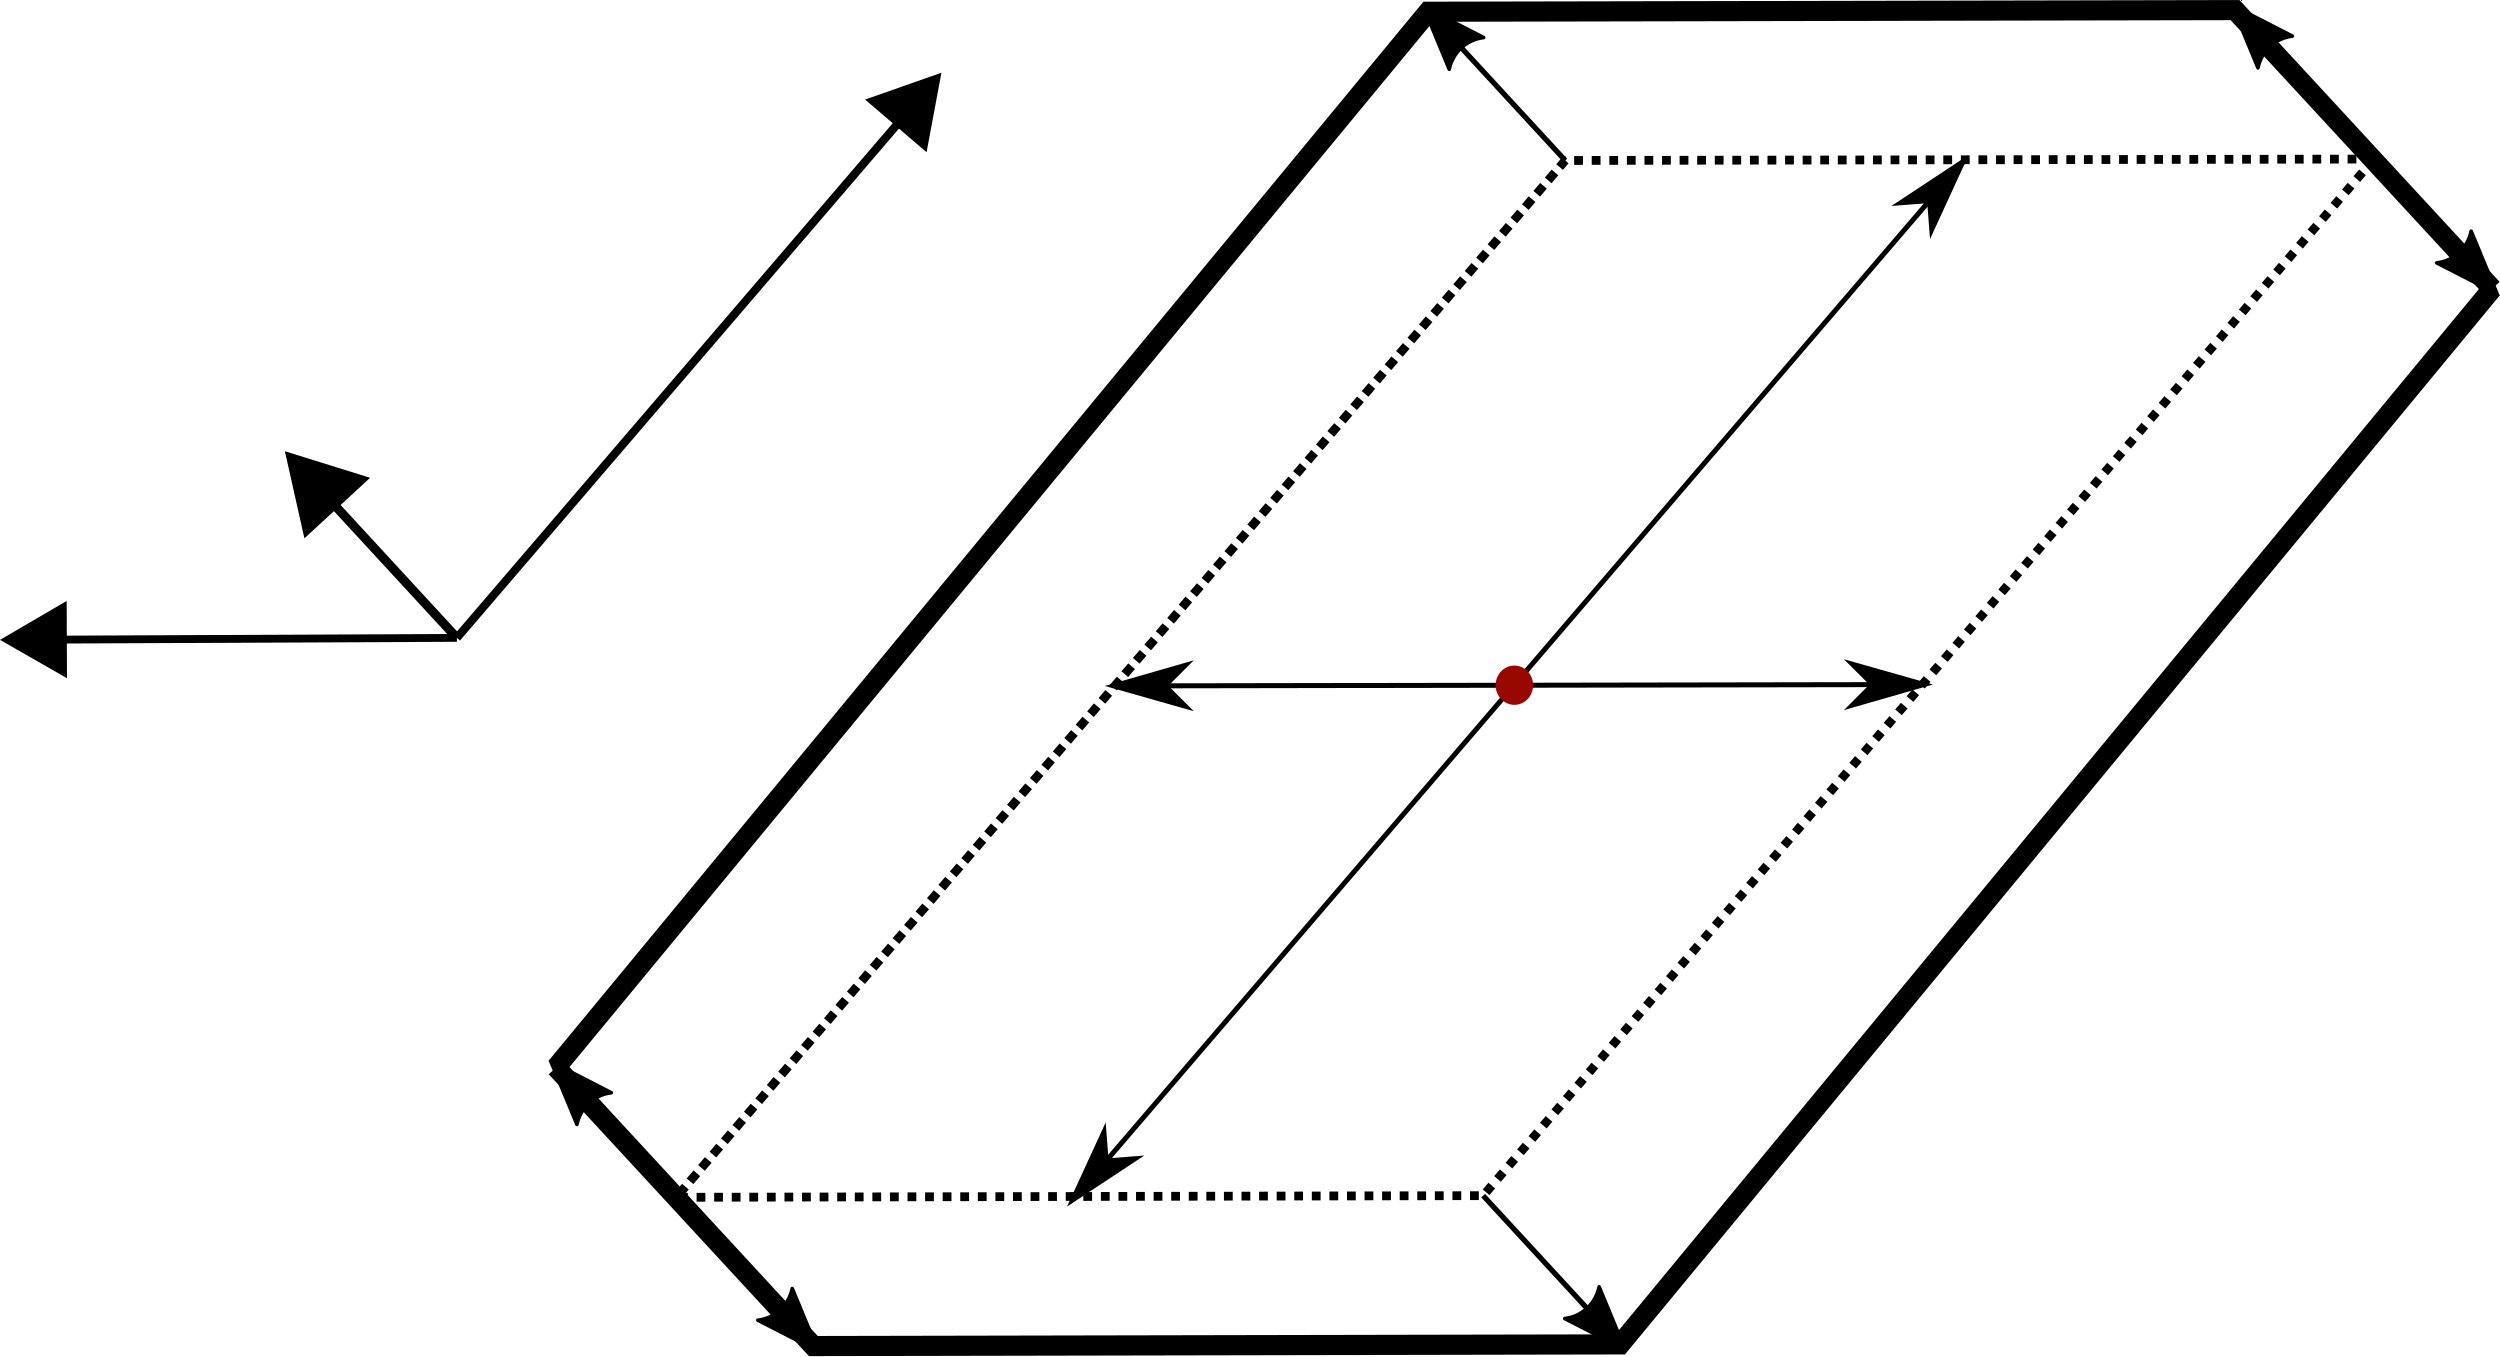
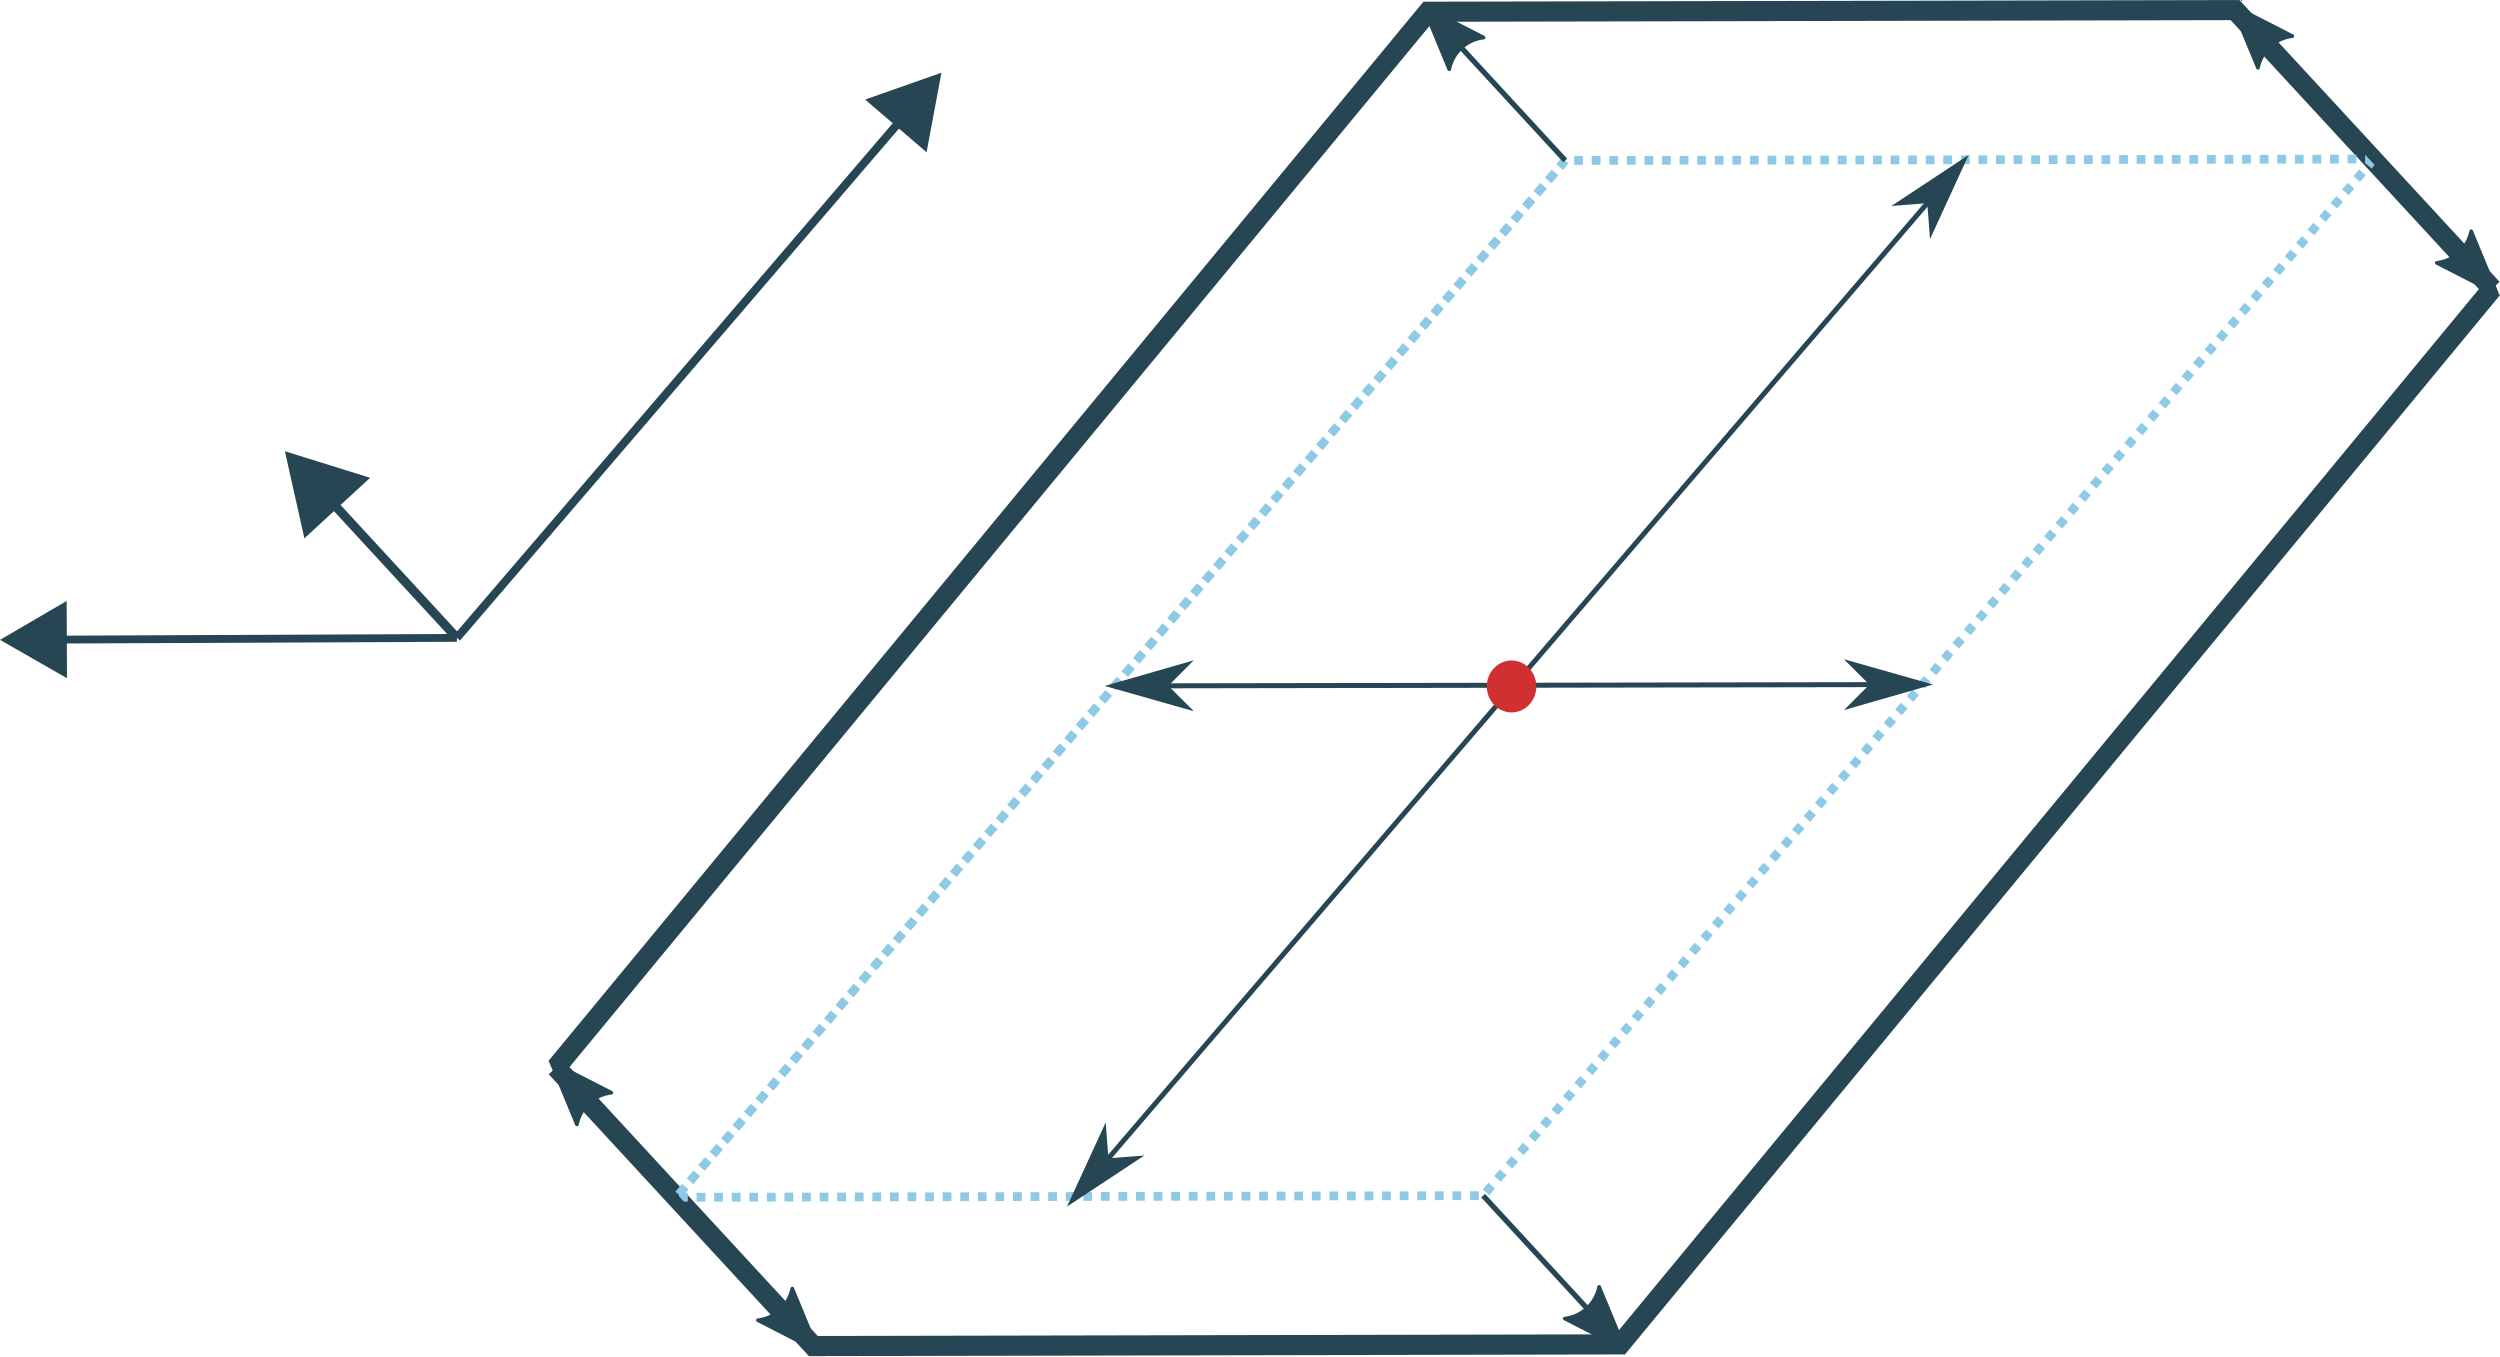
<svg xmlns="http://www.w3.org/2000/svg" width="132.266mm" height="71.748mm" viewBox="0 0 132.266 71.748" version="1.1" id="svg8" enable-background="new">
  <defs id="defs2">
    <marker orient="auto" refY="0" refX="0" id="TriangleInL" style="overflow:visible">
-       <path id="path969" d="M 5.77,0 -2.88,5 V -5 Z" style="fill:#000000;fill-opacity:1;fill-rule:evenodd;stroke:#000000;stroke-width:1pt;stroke-opacity:1" transform="scale(-0.8)" />
+       <path id="path969" d="M 5.77,0 -2.88,5 V -5 Z" style="fill:#264653;fill-opacity:1;fill-rule:evenodd;stroke:#264653;stroke-width:1pt;stroke-opacity:1" transform="scale(-0.8)" />
    </marker>
    <marker orient="auto" refY="0" refX="0" id="marker8700" style="overflow:visible">
      <path id="path8698" d="M 5.77,0 -2.88,5 V -5 Z" style="fill:#000000;fill-opacity:1;fill-rule:evenodd;stroke:#000000;stroke-width:1pt;stroke-opacity:1" transform="scale(0.8)" />
    </marker>
    <marker style="overflow:visible" id="marker8396" refX="0" refY="0" orient="auto">
-       <path transform="scale(0.8)" style="fill:#000000;fill-opacity:1;fill-rule:evenodd;stroke:#000000;stroke-width:1pt;stroke-opacity:1" d="M 5.77,0 -2.88,5 V -5 Z" id="path8394" />
+       <path transform="scale(0.8)" style="fill:#264653;fill-opacity:1;fill-rule:evenodd;stroke:#264653;stroke-width:1pt;stroke-opacity:1" d="M 5.77,0 -2.88,5 V -5 Z" id="path8394" />
    </marker>
    <marker style="overflow:visible" id="marker8386" refX="0" refY="0" orient="auto">
      <path transform="scale(0.8)" style="fill:#000000;fill-opacity:1;fill-rule:evenodd;stroke:#000000;stroke-width:1pt;stroke-opacity:1" d="M 5.77,0 -2.88,5 V -5 Z" id="path8384" />
    </marker>
    <marker orient="auto" refY="0" refX="0" id="TriangleOutL" style="overflow:visible">
-       <path id="path978" d="M 5.77,0 -2.88,5 V -5 Z" style="fill:#000000;fill-opacity:1;fill-rule:evenodd;stroke:#000000;stroke-width:1pt;stroke-opacity:1" transform="scale(0.8)" />
+       <path id="path978" d="M 5.77,0 -2.88,5 V -5 Z" style="fill:#264653;fill-opacity:1;fill-rule:evenodd;stroke:#264653;stroke-width:1pt;stroke-opacity:1" transform="scale(0.8)" />
    </marker>
    <marker style="overflow:visible" id="marker8110" refX="0" refY="0" orient="auto">
      <path transform="matrix(-1.1,0,0,-1.1,-1.1,0)" d="M 8.719,4.034 -2.207,0.016 8.719,-4.002 c -1.745,2.372 -1.735,5.617 -6e-7,8.035 z" style="fill:#000000;fill-opacity:1;fill-rule:evenodd;stroke:#000000;stroke-width:0.625;stroke-linejoin:round;stroke-opacity:1" id="path8108" />
    </marker>
    <marker style="overflow:visible" id="marker4240" refX="0" refY="0" orient="auto">
-       <path transform="matrix(-0.8,0,0,-0.8,-10,0)" style="fill:#000000;fill-opacity:1;fill-rule:evenodd;stroke:#000000;stroke-width:1pt;stroke-opacity:1" d="M 0,0 5,-5 -12.5,0 5,5 Z" id="path4238" />
+       <path transform="matrix(-0.8,0,0,-0.8,-10,0)" style="fill:#264653;fill-opacity:1;fill-rule:evenodd;stroke:#264653;stroke-width:1pt;stroke-opacity:1" d="M 0,0 5,-5 -12.5,0 5,5 Z" id="path4238" />
    </marker>
    <marker style="overflow:visible" id="marker4134" refX="0" refY="0" orient="auto">
-       <path transform="matrix(0.8,0,0,0.8,10,0)" style="fill:#000000;fill-opacity:1;fill-rule:evenodd;stroke:#000000;stroke-width:1pt;stroke-opacity:1" d="M 0,0 5,-5 -12.5,0 5,5 Z" id="path4132" />
+       <path transform="matrix(0.8,0,0,0.8,10,0)" style="fill:#264653;fill-opacity:1;fill-rule:evenodd;stroke:#264653;stroke-width:1pt;stroke-opacity:1" d="M 0,0 5,-5 -12.5,0 5,5 Z" id="path4132" />
    </marker>
    <marker style="overflow:visible" id="marker2183" refX="0" refY="0" orient="auto">
      <path transform="matrix(-1.1,0,0,-1.1,-1.1,0)" d="M 8.719,4.034 -2.207,0.016 8.719,-4.002 c -1.745,2.372 -1.735,5.617 -6e-7,8.035 z" style="fill:#000000;fill-opacity:1;fill-rule:evenodd;stroke:#000000;stroke-width:0.625;stroke-linejoin:round;stroke-opacity:1" id="path2181" />
    </marker>
    <marker orient="auto" refY="0" refX="0" id="Arrow2Mend" style="overflow:visible">
      <path id="path863" style="fill:#000000;fill-opacity:1;fill-rule:evenodd;stroke:#000000;stroke-width:0.625;stroke-linejoin:round;stroke-opacity:1" d="M 8.719,4.034 -2.207,0.016 8.719,-4.002 c -1.745,2.372 -1.735,5.617 -6e-7,8.035 z" transform="scale(-0.6)" />
    </marker>
    <marker orient="auto" refY="0" refX="0" id="Arrow2Lend" style="overflow:visible">
-       <path id="path857" style="fill:#000000;fill-opacity:1;fill-rule:evenodd;stroke:#000000;stroke-width:0.625;stroke-linejoin:round;stroke-opacity:1" d="M 8.719,4.034 -2.207,0.016 8.719,-4.002 c -1.745,2.372 -1.735,5.617 -6e-7,8.035 z" transform="matrix(-1.1,0,0,-1.1,-1.1,0)" />
+       <path id="path857" style="fill:#264653;fill-opacity:1;fill-rule:evenodd;stroke:#264653;stroke-width:0.625;stroke-linejoin:round;stroke-opacity:1" d="M 8.719,4.034 -2.207,0.016 8.719,-4.002 c -1.745,2.372 -1.735,5.617 -6e-7,8.035 z" transform="matrix(-1.1,0,0,-1.1,-1.1,0)" />
    </marker>
    <marker orient="auto" refY="0" refX="0" id="Arrow1Lend" style="overflow:visible">
-       <path id="path839" d="M 0,0 5,-5 -12.5,0 5,5 Z" style="fill:#000000;fill-opacity:1;fill-rule:evenodd;stroke:#000000;stroke-width:1pt;stroke-opacity:1" transform="matrix(-0.8,0,0,-0.8,-10,0)" />
+       <path id="path839" d="M 0,0 5,-5 -12.5,0 5,5 Z" style="fill:#264653;fill-opacity:1;fill-rule:evenodd;stroke:#264653;stroke-width:1pt;stroke-opacity:1" transform="matrix(-0.8,0,0,-0.8,-10,0)" />
    </marker>
    <marker orient="auto" refY="0" refX="0" id="Arrow1Lstart" style="overflow:visible">
-       <path id="path836" d="M 0,0 5,-5 -12.5,0 5,5 Z" style="fill:#000000;fill-opacity:1;fill-rule:evenodd;stroke:#000000;stroke-width:1pt;stroke-opacity:1" transform="matrix(0.8,0,0,0.8,10,0)" />
+       <path id="path836" d="M 0,0 5,-5 -12.5,0 5,5 Z" style="fill:#264653;fill-opacity:1;fill-rule:evenodd;stroke:#264653;stroke-width:1pt;stroke-opacity:1" transform="matrix(0.8,0,0,0.8,10,0)" />
    </marker>
    <marker orient="auto" refY="0" refX="0" id="Arrow2Mend-3" style="overflow:visible">
      <path id="path863-0" style="fill:#000000;fill-opacity:1;fill-rule:evenodd;stroke:#000000;stroke-width:0.625;stroke-linejoin:round;stroke-opacity:1" d="M 8.719,4.034 -2.207,0.016 8.719,-4.002 c -1.745,2.372 -1.735,5.617 -6e-7,8.035 z" transform="scale(-0.6)" />
    </marker>
    <marker orient="auto" refY="0" refX="0" id="Arrow2Lend-4" style="overflow:visible">
-       <path id="path857-6" style="fill:#000000;fill-opacity:1;fill-rule:evenodd;stroke:#000000;stroke-width:0.625;stroke-linejoin:round;stroke-opacity:1" d="M 8.719,4.034 -2.207,0.016 8.719,-4.002 c -1.745,2.372 -1.735,5.617 -6e-7,8.035 z" transform="matrix(-1.1,0,0,-1.1,-1.1,0)" />
+       <path id="path857-6" style="fill:#264653;fill-opacity:1;fill-rule:evenodd;stroke:#264653;stroke-width:0.625;stroke-linejoin:round;stroke-opacity:1" d="M 8.719,4.034 -2.207,0.016 8.719,-4.002 c -1.745,2.372 -1.735,5.617 -6e-7,8.035 z" transform="matrix(-1.1,0,0,-1.1,-1.1,0)" />
    </marker>
    <marker orient="auto" refY="0" refX="0" id="Arrow2Lend-4-5" style="overflow:visible">
-       <path id="path857-6-3" style="fill:#000000;fill-opacity:1;fill-rule:evenodd;stroke:#000000;stroke-width:0.625;stroke-linejoin:round;stroke-opacity:1" d="M 8.719,4.034 -2.207,0.016 8.719,-4.002 c -1.745,2.372 -1.735,5.617 -6e-7,8.035 z" transform="matrix(-1.1,0,0,-1.1,-1.1,0)" />
+       <path id="path857-6-3" style="fill:#264653;fill-opacity:1;fill-rule:evenodd;stroke:#264653;stroke-width:0.625;stroke-linejoin:round;stroke-opacity:1" d="M 8.719,4.034 -2.207,0.016 8.719,-4.002 c -1.745,2.372 -1.735,5.617 -6e-7,8.035 z" transform="matrix(-1.1,0,0,-1.1,-1.1,0)" />
    </marker>
    <marker orient="auto" refY="0" refX="0" id="Arrow2Lend-4-3" style="overflow:visible">
-       <path id="path857-6-7" style="fill:#000000;fill-opacity:1;fill-rule:evenodd;stroke:#000000;stroke-width:0.625;stroke-linejoin:round;stroke-opacity:1" d="M 8.719,4.034 -2.207,0.016 8.719,-4.002 c -1.745,2.372 -1.735,5.617 -6e-7,8.035 z" transform="matrix(-1.1,0,0,-1.1,-1.1,0)" />
+       <path id="path857-6-7" style="fill:#264653;fill-opacity:1;fill-rule:evenodd;stroke:#264653;stroke-width:0.625;stroke-linejoin:round;stroke-opacity:1" d="M 8.719,4.034 -2.207,0.016 8.719,-4.002 c -1.745,2.372 -1.735,5.617 -6e-7,8.035 z" transform="matrix(-1.1,0,0,-1.1,-1.1,0)" />
    </marker>
    <marker orient="auto" refY="0" refX="0" id="Arrow2Lend-4-3-4" style="overflow:visible">
-       <path id="path857-6-7-9" style="fill:#000000;fill-opacity:1;fill-rule:evenodd;stroke:#000000;stroke-width:0.625;stroke-linejoin:round;stroke-opacity:1" d="M 8.719,4.034 -2.207,0.016 8.719,-4.002 c -1.745,2.372 -1.735,5.617 -6e-7,8.035 z" transform="matrix(-1.1,0,0,-1.1,-1.1,0)" />
+       <path id="path857-6-7-9" style="fill:#264653;fill-opacity:1;fill-rule:evenodd;stroke:#264653;stroke-width:0.625;stroke-linejoin:round;stroke-opacity:1" d="M 8.719,4.034 -2.207,0.016 8.719,-4.002 c -1.745,2.372 -1.735,5.617 -6e-7,8.035 z" transform="matrix(-1.1,0,0,-1.1,-1.1,0)" />
    </marker>
    <marker orient="auto" refY="0" refX="0" id="Arrow2Lend-4-3-9" style="overflow:visible">
-       <path id="path857-6-7-5" style="fill:#000000;fill-opacity:1;fill-rule:evenodd;stroke:#000000;stroke-width:0.625;stroke-linejoin:round;stroke-opacity:1" d="M 8.719,4.034 -2.207,0.016 8.719,-4.002 c -1.745,2.372 -1.735,5.617 -6e-7,8.035 z" transform="matrix(-1.1,0,0,-1.1,-1.1,0)" />
+       <path id="path857-6-7-5" style="fill:#264653;fill-opacity:1;fill-rule:evenodd;stroke:#264653;stroke-width:0.625;stroke-linejoin:round;stroke-opacity:1" d="M 8.719,4.034 -2.207,0.016 8.719,-4.002 c -1.745,2.372 -1.735,5.617 -6e-7,8.035 z" transform="matrix(-1.1,0,0,-1.1,-1.1,0)" />
    </marker>
    <marker style="overflow:visible" id="marker4134-1" refX="0" refY="0" orient="auto">
      <path transform="matrix(0.8,0,0,0.8,10,0)" style="fill:#000000;fill-opacity:1;fill-rule:evenodd;stroke:#000000;stroke-width:1pt;stroke-opacity:1" d="M 0,0 5,-5 -12.5,0 5,5 Z" id="path4132-1" />
    </marker>
    <marker style="overflow:visible" id="marker4240-9" refX="0" refY="0" orient="auto">
      <path transform="matrix(-0.8,0,0,-0.8,-10,0)" style="fill:#000000;fill-opacity:1;fill-rule:evenodd;stroke:#000000;stroke-width:1pt;stroke-opacity:1" d="M 0,0 5,-5 -12.5,0 5,5 Z" id="path4238-1" />
    </marker>
    <filter style="color-interpolation-filters:sRGB" id="filter9306">
      <feBlend mode="multiply" in2="BackgroundImage" id="feBlend9308" />
    </filter>
  </defs>
  <g id="layer1" transform="translate(-40.50198,-92.73785)" style="opacity:1;filter:url(#filter9306)">
-     <path style="fill:none;stroke:#000000;stroke-width:1.065;stroke-linecap:butt;stroke-linejoin:miter;stroke-miterlimit:4;stroke-dasharray:none;stroke-opacity:1" d="M 69.926,149.211 116.062,93.359 158.75,93.271 172.357,108.012" id="path815" />
-     <path style="fill:none;stroke:#000000;stroke-width:1.065;stroke-linecap:butt;stroke-linejoin:miter;stroke-miterlimit:4;stroke-dasharray:none;stroke-opacity:1" d="m 172.357,108.012 -46.136,55.853 -42.688,0.088 -13.607,-14.741" id="path815-4" />
-     <path style="fill:none;stroke:#000000;stroke-width:0.465;stroke-linecap:butt;stroke-linejoin:miter;stroke-miterlimit:4;stroke-dasharray:0.465, 0.465;stroke-dashoffset:0;stroke-opacity:1" d="M 166.1,101.153 123.313,101.228 76.281,156.083 123.313,101.228" id="path832" />
-     <path style="fill:none;stroke:#000000;stroke-width:0.28;stroke-linecap:butt;stroke-linejoin:miter;stroke-miterlimit:4;stroke-dasharray:none;stroke-dashoffset:0;stroke-opacity:1;marker-end:url(#Arrow2Lend)" d="m 77.162,157.053 c -7.252,-7.869 -7.252,-7.869 -7.252,-7.869" id="path834-5" />
-     <path style="fill:none;stroke:#000000;stroke-width:0.28;stroke-linecap:butt;stroke-linejoin:miter;stroke-miterlimit:4;stroke-dasharray:none;stroke-dashoffset:0;stroke-opacity:1;marker-end:url(#Arrow2Lend-4)" d="m 123.313,101.228 c -7.252,-7.869 -7.252,-7.869 -7.252,-7.869" id="path834-5-1" />
-     <path style="fill:none;stroke:#000000;stroke-width:0.465;stroke-linecap:butt;stroke-linejoin:miter;stroke-miterlimit:4;stroke-dasharray:0.465, 0.465;stroke-dashoffset:0;stroke-opacity:1" d="m 166.1,101.153 -47.13,54.842 -42.688,0.088" id="path832-5" />
-     <path style="fill:none;stroke:#000000;stroke-width:0.28;stroke-linecap:butt;stroke-linejoin:miter;stroke-miterlimit:4;stroke-dasharray:none;stroke-dashoffset:0;stroke-opacity:1;marker-end:url(#Arrow2Lend-4-5)" d="m 166.1,101.153 c -7.252,-7.869 -7.252,-7.869 -7.252,-7.869" id="path834-5-1-5" />
-     <path style="fill:none;stroke:#000000;stroke-width:0.28;stroke-linecap:butt;stroke-linejoin:miter;stroke-miterlimit:4;stroke-dasharray:none;stroke-dashoffset:0;stroke-opacity:1;marker-end:url(#Arrow2Lend-4-3)" d="m 165.106,100.143 c 7.252,7.869 7.252,7.869 7.252,7.869" id="path834-5-1-53" />
-     <path style="fill:none;stroke:#000000;stroke-width:0.28;stroke-linecap:butt;stroke-linejoin:miter;stroke-miterlimit:4;stroke-dasharray:none;stroke-dashoffset:0;stroke-opacity:1;marker-end:url(#Arrow2Lend-4-3-4)" d="m 118.97,155.995 c 7.252,7.869 7.252,7.869 7.252,7.869" id="path834-5-1-53-6" />
-     <path style="fill:none;stroke:#000000;stroke-width:0.28;stroke-linecap:butt;stroke-linejoin:miter;stroke-miterlimit:4;stroke-dasharray:none;stroke-dashoffset:0;stroke-opacity:1;marker-end:url(#Arrow2Lend-4-3-9)" d="m 76.281,156.083 c 7.252,7.869 7.252,7.869 7.252,7.869" id="path834-5-1-53-9" />
-     <path style="fill:none;stroke:#000000;stroke-width:0.265;stroke-linecap:butt;stroke-linejoin:miter;stroke-miterlimit:4;stroke-dasharray:none;stroke-opacity:1;marker-start:url(#marker4134);marker-end:url(#marker4240)" d="M 97.29,156.182 144.322,101.326" id="path4082-8" />
-     <path style="fill:none;stroke:#000000;stroke-width:0.265;stroke-linecap:butt;stroke-linejoin:miter;stroke-miterlimit:4;stroke-dasharray:none;stroke-opacity:1;marker-start:url(#Arrow1Lstart);marker-end:url(#Arrow1Lend)" d="m 99.465,129.027 42.787,-0.074" id="path4099-2" />
-     <ellipse style="fill:#980800;fill-opacity:1;stroke:none;stroke-width:1.065;stroke-miterlimit:4;stroke-dasharray:none;stroke-dashoffset:0;stroke-opacity:1" id="path4116" cx="120.622" cy="128.99" rx="0.992" ry="1.039" />
-     <path style="fill:none;stroke:#000000;stroke-width:0.415;stroke-linecap:butt;stroke-linejoin:miter;stroke-miterlimit:4;stroke-dasharray:none;stroke-opacity:1;marker-start:url(#TriangleInL)" d="m 42.86,126.581 21.814,-0.096" id="path4099-2-8" />
-     <path style="fill:none;stroke:#000000;stroke-width:0.435;stroke-linecap:butt;stroke-linejoin:miter;stroke-miterlimit:4;stroke-dasharray:none;stroke-opacity:1;marker-end:url(#TriangleOutL)" d="M 64.674,126.485 88.701,98.462" id="path4082-8-3" />
-     <path style="fill:none;stroke:#000000;stroke-width:0.48;stroke-linecap:butt;stroke-linejoin:miter;stroke-miterlimit:4;stroke-dasharray:none;stroke-dashoffset:0;stroke-opacity:1;marker-end:url(#marker8396)" d="m 64.674,126.485 c -7.252,-7.869 -7.252,-7.869 -7.252,-7.869" id="path834-5-1-3" />
+     <path style="fill:none;stroke:#264653;stroke-width:1.065;stroke-linecap:butt;stroke-linejoin:miter;stroke-miterlimit:4;stroke-dasharray:none;stroke-opacity:1" d="M 69.926,149.211 116.062,93.359 158.75,93.271 172.357,108.012" id="path815" />
+     <path style="fill:none;stroke:#264653;stroke-width:1.065;stroke-linecap:butt;stroke-linejoin:miter;stroke-miterlimit:4;stroke-dasharray:none;stroke-opacity:1" d="m 172.357,108.012 -46.136,55.853 -42.688,0.088 -13.607,-14.741" id="path815-4" />
+     <path style="fill:none;stroke:#8ecae6;stroke-width:0.465;stroke-linecap:butt;stroke-linejoin:miter;stroke-miterlimit:4;stroke-dasharray:0.465, 0.465;stroke-dashoffset:0;stroke-opacity:1" d="M 166.1,101.153 123.313,101.228 76.281,156.083 123.313,101.228" id="path832" />
+     <path style="fill:none;stroke:#264653;stroke-width:0.28;stroke-linecap:butt;stroke-linejoin:miter;stroke-miterlimit:4;stroke-dasharray:none;stroke-dashoffset:0;stroke-opacity:1;marker-end:url(#Arrow2Lend)" d="m 77.162,157.053 c -7.252,-7.869 -7.252,-7.869 -7.252,-7.869" id="path834-5" />
+     <path style="fill:none;stroke:#264653;stroke-width:0.28;stroke-linecap:butt;stroke-linejoin:miter;stroke-miterlimit:4;stroke-dasharray:none;stroke-dashoffset:0;stroke-opacity:1;marker-end:url(#Arrow2Lend-4)" d="m 123.313,101.228 c -7.252,-7.869 -7.252,-7.869 -7.252,-7.869" id="path834-5-1" />
+     <path style="fill:none;stroke:#8ecae6;stroke-width:0.465;stroke-linecap:butt;stroke-linejoin:miter;stroke-miterlimit:4;stroke-dasharray:0.465, 0.465;stroke-dashoffset:0;stroke-opacity:1" d="m 166.1,101.153 -47.13,54.842 -42.688,0.088" id="path832-5" />
+     <path style="fill:none;stroke:#264653;stroke-width:0.28;stroke-linecap:butt;stroke-linejoin:miter;stroke-miterlimit:4;stroke-dasharray:none;stroke-dashoffset:0;stroke-opacity:1;marker-end:url(#Arrow2Lend-4-5)" d="m 166.1,101.153 c -7.252,-7.869 -7.252,-7.869 -7.252,-7.869" id="path834-5-1-5" />
+     <path style="fill:none;stroke:#264653;stroke-width:0.28;stroke-linecap:butt;stroke-linejoin:miter;stroke-miterlimit:4;stroke-dasharray:none;stroke-dashoffset:0;stroke-opacity:1;marker-end:url(#Arrow2Lend-4-3)" d="m 165.106,100.143 c 7.252,7.869 7.252,7.869 7.252,7.869" id="path834-5-1-53" />
+     <path style="fill:none;stroke:#264653;stroke-width:0.28;stroke-linecap:butt;stroke-linejoin:miter;stroke-miterlimit:4;stroke-dasharray:none;stroke-dashoffset:0;stroke-opacity:1;marker-end:url(#Arrow2Lend-4-3-4)" d="m 118.97,155.995 c 7.252,7.869 7.252,7.869 7.252,7.869" id="path834-5-1-53-6" />
+     <path style="fill:none;stroke:#264653;stroke-width:0.28;stroke-linecap:butt;stroke-linejoin:miter;stroke-miterlimit:4;stroke-dasharray:none;stroke-dashoffset:0;stroke-opacity:1;marker-end:url(#Arrow2Lend-4-3-9)" d="m 76.281,156.083 c 7.252,7.869 7.252,7.869 7.252,7.869" id="path834-5-1-53-9" />
+     <path style="fill:none;stroke:#264653;stroke-width:0.265;stroke-linecap:butt;stroke-linejoin:miter;stroke-miterlimit:4;stroke-dasharray:none;stroke-opacity:1;marker-start:url(#marker4134);marker-end:url(#marker4240)" d="M 97.29,156.182 144.322,101.326" id="path4082-8" />
+     <path style="fill:none;stroke:#264653;stroke-width:0.265;stroke-linecap:butt;stroke-linejoin:miter;stroke-miterlimit:4;stroke-dasharray:none;stroke-opacity:1;marker-start:url(#Arrow1Lstart);marker-end:url(#Arrow1Lend)" d="m 99.465,129.027 42.787,-0.074" id="path4099-2" />
+     <ellipse style="fill:#d03030;fill-opacity:1;stroke:none;stroke-width:1.407;stroke-miterlimit:4;stroke-dasharray:none;stroke-dashoffset:0;stroke-opacity:1" id="path4116" cx="120.473" cy="129.056" rx="1.311" ry="1.374" />
+     <path style="fill:none;stroke:#264653;stroke-width:0.415;stroke-linecap:butt;stroke-linejoin:miter;stroke-miterlimit:4;stroke-dasharray:none;stroke-opacity:1;marker-start:url(#TriangleInL)" d="m 42.86,126.581 21.814,-0.096" id="path4099-2-8" />
+     <path style="fill:none;stroke:#264653;stroke-width:0.435;stroke-linecap:butt;stroke-linejoin:miter;stroke-miterlimit:4;stroke-dasharray:none;stroke-opacity:1;marker-end:url(#TriangleOutL)" d="M 64.674,126.485 88.701,98.462" id="path4082-8-3" />
+     <path style="fill:none;stroke:#264653;stroke-width:0.48;stroke-linecap:butt;stroke-linejoin:miter;stroke-miterlimit:4;stroke-dasharray:none;stroke-dashoffset:0;stroke-opacity:1;marker-end:url(#marker8396)" d="m 64.674,126.485 c -7.252,-7.869 -7.252,-7.869 -7.252,-7.869" id="path834-5-1-3" />
    <flowRoot xml:space="preserve" id="flowRoot9322" style="font-style:normal;font-weight:normal;font-size:40px;line-height:1.25;font-family:sans-serif;letter-spacing:0px;word-spacing:0px;fill:#000000;fill-opacity:1;stroke:none" transform="matrix(0.2645833,0,0,0.2645833,40.50198,92.73785)">
      <flowRegion id="flowRegion9324">
        <rect id="rect9326" width="55.714" height="43.571" x="6.429" y="11.172" />
      </flowRegion>
      <flowPara id="flowPara9328">pp</flowPara>
    </flowRoot>
-     <flowRoot xml:space="preserve" id="flowRoot9330" style="font-style:normal;font-variant:normal;font-weight:normal;font-stretch:normal;font-size:40px;line-height:1.25;font-family:'Baskerville Old Face';-inkscape-font-specification:'Baskerville Old Face, Normal';font-variant-ligatures:normal;font-variant-caps:normal;font-variant-numeric:normal;font-feature-settings:normal;text-align:start;letter-spacing:0px;word-spacing:0px;writing-mode:lr-tb;text-anchor:start;fill:#000000;fill-opacity:1;stroke:none" transform="matrix(0.2034861,0,0,0.2034861,45.94878,121.4037)">
-       <flowRegion id="flowRegion9332" style="font-style:normal;font-variant:normal;font-weight:normal;font-stretch:normal;font-size:40px;font-family:'Baskerville Old Face';-inkscape-font-specification:'Baskerville Old Face, Normal';font-variant-ligatures:normal;font-variant-caps:normal;font-variant-numeric:normal;font-feature-settings:normal;text-align:start;writing-mode:lr-tb;text-anchor:start">
-         <rect id="rect9334" width="103.571" height="72.5" x="25" y="10.457" style="font-style:normal;font-variant:normal;font-weight:normal;font-stretch:normal;font-size:40px;font-family:'Baskerville Old Face';-inkscape-font-specification:'Baskerville Old Face, Normal';font-variant-ligatures:normal;font-variant-caps:normal;font-variant-numeric:normal;font-feature-settings:normal;text-align:start;writing-mode:lr-tb;text-anchor:start" />
+     <flowRoot xml:space="preserve" id="flowRoot9330" style="font-style:normal;font-variant:normal;font-weight:normal;font-stretch:normal;font-size:40px;line-height:1.25;font-family:'Baskerville Old Face';-inkscape-font-specification:'Baskerville Old Face, Normal';font-variant-ligatures:normal;font-variant-caps:normal;font-variant-numeric:normal;font-feature-settings:normal;text-align:start;letter-spacing:0px;word-spacing:0px;writing-mode:lr-tb;text-anchor:start;fill:#264653;fill-opacity:1;stroke:none;" transform="matrix(0.2034861,0,0,0.2034861,45.94878,121.4037)">
+       <flowRegion id="flowRegion9332" style="font-style:normal;font-variant:normal;font-weight:normal;font-stretch:normal;font-size:40px;font-family:'Baskerville Old Face';-inkscape-font-specification:'Baskerville Old Face, Normal';font-variant-ligatures:normal;font-variant-caps:normal;font-variant-numeric:normal;font-feature-settings:normal;text-align:start;writing-mode:lr-tb;text-anchor:start;fill:#264653;fill-opacity:1;">
+         <rect id="rect9334" width="103.571" height="72.5" x="25" y="10.457" style="font-style:normal;font-variant:normal;font-weight:normal;font-stretch:normal;font-size:40px;font-family:'Baskerville Old Face';-inkscape-font-specification:'Baskerville Old Face, Normal';font-variant-ligatures:normal;font-variant-caps:normal;font-variant-numeric:normal;font-feature-settings:normal;text-align:start;writing-mode:lr-tb;text-anchor:start;fill:#264653;fill-opacity:1;" />
      </flowRegion>
-       <flowPara id="flowPara9336" style="-inkscape-font-specification:'Bell MT';font-family:'Bell MT';font-weight:normal;font-style:normal;font-stretch:normal;font-variant:normal">g</flowPara>
+       <flowPara id="flowPara9336" style="-inkscape-font-specification:'Bell MT';font-family:'Bell MT';font-weight:normal;font-style:normal;font-stretch:normal;font-variant:normal;fill:#264653;fill-opacity:1;">g</flowPara>
    </flowRoot>
-     <flowRoot xml:space="preserve" id="flowRoot9338" style="font-style:normal;font-variant:normal;font-weight:normal;font-stretch:normal;font-size:40.001px;line-height:1.25;font-family:sans-serif;-inkscape-font-specification:'sans-serif, Normal';font-variant-ligatures:normal;font-variant-caps:normal;font-variant-numeric:normal;font-feature-settings:normal;text-align:start;letter-spacing:0px;word-spacing:0px;writing-mode:lr-tb;text-anchor:start;fill:#000000;fill-opacity:1;stroke:none" transform="matrix(0.1344341,0,0,0.1344341,50.19338,127.5742)">
-       <flowRegion id="flowRegion9340" style="font-style:normal;font-variant:normal;font-weight:normal;font-stretch:normal;font-size:40.001px;font-family:sans-serif;-inkscape-font-specification:'sans-serif, Normal';font-variant-ligatures:normal;font-variant-caps:normal;font-variant-numeric:normal;font-feature-settings:normal;text-align:start;writing-mode:lr-tb;text-anchor:start">
-         <rect id="rect9342" width="69.195" height="58.589" x="33.84" y="10.047" style="font-style:normal;font-variant:normal;font-weight:normal;font-stretch:normal;font-size:40.001px;font-family:sans-serif;-inkscape-font-specification:'sans-serif, Normal';font-variant-ligatures:normal;font-variant-caps:normal;font-variant-numeric:normal;font-feature-settings:normal;text-align:start;writing-mode:lr-tb;text-anchor:start" />
+     <flowRoot xml:space="preserve" id="flowRoot9338" style="font-style:normal;font-variant:normal;font-weight:normal;font-stretch:normal;font-size:40.001px;line-height:1.25;font-family:sans-serif;-inkscape-font-specification:'sans-serif, Normal';font-variant-ligatures:normal;font-variant-caps:normal;font-variant-numeric:normal;font-feature-settings:normal;text-align:start;letter-spacing:0px;word-spacing:0px;writing-mode:lr-tb;text-anchor:start;fill:#264653;fill-opacity:1;stroke:none;" transform="matrix(0.1344341,0,0,0.1344341,50.19338,127.5742)">
+       <flowRegion id="flowRegion9340" style="font-style:normal;font-variant:normal;font-weight:normal;font-stretch:normal;font-size:40.001px;font-family:sans-serif;-inkscape-font-specification:'sans-serif, Normal';font-variant-ligatures:normal;font-variant-caps:normal;font-variant-numeric:normal;font-feature-settings:normal;text-align:start;writing-mode:lr-tb;text-anchor:start;fill:#264653;fill-opacity:1;">
+         <rect id="rect9342" width="69.195" height="58.589" x="33.84" y="10.047" style="font-style:normal;font-variant:normal;font-weight:normal;font-stretch:normal;font-size:40.001px;font-family:sans-serif;-inkscape-font-specification:'sans-serif, Normal';font-variant-ligatures:normal;font-variant-caps:normal;font-variant-numeric:normal;font-feature-settings:normal;text-align:start;writing-mode:lr-tb;text-anchor:start;fill:#264653;fill-opacity:1;" />
      </flowRegion>
      <flowPara id="flowPara9344">1</flowPara>
    </flowRoot>
-     <flowRoot xml:space="preserve" id="flowRoot9330-4" style="font-style:normal;font-variant:normal;font-weight:normal;font-stretch:normal;font-size:40px;line-height:1.25;font-family:'Baskerville Old Face';-inkscape-font-specification:'Baskerville Old Face, Normal';font-variant-ligatures:normal;font-variant-caps:normal;font-variant-numeric:normal;font-feature-settings:normal;text-align:start;letter-spacing:0px;word-spacing:0px;writing-mode:lr-tb;text-anchor:start;opacity:1;fill:#000000;fill-opacity:1;stroke:none;filter:url(#filter9306)" transform="matrix(0.2034861,0,0,0.2034861,71.19577,107.5626)">
-       <flowRegion id="flowRegion9332-6" style="font-style:normal;font-variant:normal;font-weight:normal;font-stretch:normal;font-size:40px;font-family:'Baskerville Old Face';-inkscape-font-specification:'Baskerville Old Face, Normal';font-variant-ligatures:normal;font-variant-caps:normal;font-variant-numeric:normal;font-feature-settings:normal;text-align:start;writing-mode:lr-tb;text-anchor:start">
-         <rect id="rect9334-6" width="103.571" height="72.5" x="25" y="10.457" style="font-style:normal;font-variant:normal;font-weight:normal;font-stretch:normal;font-size:40px;font-family:'Baskerville Old Face';-inkscape-font-specification:'Baskerville Old Face, Normal';font-variant-ligatures:normal;font-variant-caps:normal;font-variant-numeric:normal;font-feature-settings:normal;text-align:start;writing-mode:lr-tb;text-anchor:start" />
+     <flowRoot xml:space="preserve" id="flowRoot9330-4" style="font-style:normal;font-variant:normal;font-weight:normal;font-stretch:normal;font-size:40px;line-height:1.25;font-family:'Baskerville Old Face';-inkscape-font-specification:'Baskerville Old Face, Normal';font-variant-ligatures:normal;font-variant-caps:normal;font-variant-numeric:normal;font-feature-settings:normal;text-align:start;letter-spacing:0px;word-spacing:0px;writing-mode:lr-tb;text-anchor:start;opacity:1;fill:#264653;fill-opacity:1;stroke:none;filter:url(#filter9306);" transform="matrix(0.2034861,0,0,0.2034861,71.19577,107.5626)">
+       <flowRegion id="flowRegion9332-6" style="font-style:normal;font-variant:normal;font-weight:normal;font-stretch:normal;font-size:40px;font-family:'Baskerville Old Face';-inkscape-font-specification:'Baskerville Old Face, Normal';font-variant-ligatures:normal;font-variant-caps:normal;font-variant-numeric:normal;font-feature-settings:normal;text-align:start;writing-mode:lr-tb;text-anchor:start;fill:#264653;fill-opacity:1;">
+         <rect id="rect9334-6" width="103.571" height="72.5" x="25" y="10.457" style="font-style:normal;font-variant:normal;font-weight:normal;font-stretch:normal;font-size:40px;font-family:'Baskerville Old Face';-inkscape-font-specification:'Baskerville Old Face, Normal';font-variant-ligatures:normal;font-variant-caps:normal;font-variant-numeric:normal;font-feature-settings:normal;text-align:start;writing-mode:lr-tb;text-anchor:start;fill:#264653;fill-opacity:1;" />
      </flowRegion>
-       <flowPara id="flowPara9336-1" style="-inkscape-font-specification:'Bell MT';font-family:'Bell MT';font-weight:normal;font-style:normal;font-stretch:normal;font-variant:normal">g</flowPara>
+       <flowPara id="flowPara9336-1" style="-inkscape-font-specification:'Bell MT';font-family:'Bell MT';font-weight:normal;font-style:normal;font-stretch:normal;font-variant:normal;fill:#264653;fill-opacity:1;">g</flowPara>
    </flowRoot>
-     <flowRoot xml:space="preserve" id="flowRoot9338-5" style="font-style:normal;font-variant:normal;font-weight:normal;font-stretch:normal;font-size:40px;line-height:1.25;font-family:sans-serif;-inkscape-font-specification:'sans-serif, Normal';font-variant-ligatures:normal;font-variant-caps:normal;font-variant-numeric:normal;font-feature-settings:normal;text-align:start;letter-spacing:0px;word-spacing:0px;writing-mode:lr;text-anchor:start;opacity:1;fill:#000000;fill-opacity:1;stroke:none;filter:url(#filter9306);" transform="matrix(0.1344341,0,0,0.1344341,75.44037,113.7331)">
-       <flowRegion id="flowRegion9340-7" style="font-style:normal;font-variant:normal;font-weight:normal;font-stretch:normal;font-size:40px;font-family:sans-serif;-inkscape-font-specification:'sans-serif, Normal';font-variant-ligatures:normal;font-variant-caps:normal;font-variant-numeric:normal;font-feature-settings:normal;text-align:start;writing-mode:lr;text-anchor:start;">
-         <rect id="rect9342-8" width="69.195" height="58.589" x="33.84" y="10.047" style="font-style:normal;font-variant:normal;font-weight:normal;font-stretch:normal;font-size:40px;font-family:sans-serif;-inkscape-font-specification:'sans-serif, Normal';font-variant-ligatures:normal;font-variant-caps:normal;font-variant-numeric:normal;font-feature-settings:normal;text-align:start;writing-mode:lr;text-anchor:start;" />
+     <flowRoot xml:space="preserve" id="flowRoot9338-5" style="font-style:normal;font-variant:normal;font-weight:normal;font-stretch:normal;font-size:40px;line-height:1.25;font-family:sans-serif;-inkscape-font-specification:'sans-serif, Normal';font-variant-ligatures:normal;font-variant-caps:normal;font-variant-numeric:normal;font-feature-settings:normal;text-align:start;letter-spacing:0px;word-spacing:0px;writing-mode:lr;text-anchor:start;opacity:1;fill:#264653;fill-opacity:1;stroke:none;filter:url(#filter9306);" transform="matrix(0.1344341,0,0,0.1344341,75.44037,113.7331)">
+       <flowRegion id="flowRegion9340-7" style="font-style:normal;font-variant:normal;font-weight:normal;font-stretch:normal;font-size:40px;font-family:sans-serif;-inkscape-font-specification:'sans-serif, Normal';font-variant-ligatures:normal;font-variant-caps:normal;font-variant-numeric:normal;font-feature-settings:normal;text-align:start;writing-mode:lr;text-anchor:start;fill:#264653;fill-opacity:1;">
+         <rect id="rect9342-8" width="69.195" height="58.589" x="33.84" y="10.047" style="font-style:normal;font-variant:normal;font-weight:normal;font-stretch:normal;font-size:40px;font-family:sans-serif;-inkscape-font-specification:'sans-serif, Normal';font-variant-ligatures:normal;font-variant-caps:normal;font-variant-numeric:normal;font-feature-settings:normal;text-align:start;writing-mode:lr;text-anchor:start;fill:#264653;fill-opacity:1;" />
      </flowRegion>
      <flowPara id="flowPara9431">2</flowPara>
    </flowRoot>
-     <flowRoot xml:space="preserve" id="flowRoot9330-2" style="font-style:normal;font-variant:normal;font-weight:normal;font-stretch:normal;font-size:40px;line-height:1.25;font-family:'Baskerville Old Face';-inkscape-font-specification:'Baskerville Old Face, Normal';font-variant-ligatures:normal;font-variant-caps:normal;font-variant-numeric:normal;font-feature-settings:normal;text-align:start;letter-spacing:0px;word-spacing:0px;writing-mode:lr-tb;text-anchor:start;opacity:1;fill:#000000;fill-opacity:1;stroke:none;filter:url(#filter9306)" transform="matrix(0.2034861,0,0,0.2034861,52.4869,105.4245)">
-       <flowRegion id="flowRegion9332-0" style="font-style:normal;font-variant:normal;font-weight:normal;font-stretch:normal;font-size:40px;font-family:'Baskerville Old Face';-inkscape-font-specification:'Baskerville Old Face, Normal';font-variant-ligatures:normal;font-variant-caps:normal;font-variant-numeric:normal;font-feature-settings:normal;text-align:start;writing-mode:lr-tb;text-anchor:start">
-         <rect id="rect9334-2" width="103.571" height="72.5" x="25" y="10.457" style="font-style:normal;font-variant:normal;font-weight:normal;font-stretch:normal;font-size:40px;font-family:'Baskerville Old Face';-inkscape-font-specification:'Baskerville Old Face, Normal';font-variant-ligatures:normal;font-variant-caps:normal;font-variant-numeric:normal;font-feature-settings:normal;text-align:start;writing-mode:lr-tb;text-anchor:start" />
+     <flowRoot xml:space="preserve" id="flowRoot9330-2" style="font-style:normal;font-variant:normal;font-weight:normal;font-stretch:normal;font-size:40px;line-height:1.25;font-family:'Baskerville Old Face';-inkscape-font-specification:'Baskerville Old Face, Normal';font-variant-ligatures:normal;font-variant-caps:normal;font-variant-numeric:normal;font-feature-settings:normal;text-align:start;letter-spacing:0px;word-spacing:0px;writing-mode:lr-tb;text-anchor:start;opacity:1;fill:#264653;fill-opacity:1;stroke:none;filter:url(#filter9306);" transform="matrix(0.2034861,0,0,0.2034861,52.4869,105.4245)">
+       <flowRegion id="flowRegion9332-0" style="font-style:normal;font-variant:normal;font-weight:normal;font-stretch:normal;font-size:40px;font-family:'Baskerville Old Face';-inkscape-font-specification:'Baskerville Old Face, Normal';font-variant-ligatures:normal;font-variant-caps:normal;font-variant-numeric:normal;font-feature-settings:normal;text-align:start;writing-mode:lr-tb;text-anchor:start;fill:#264653;fill-opacity:1;">
+         <rect id="rect9334-2" width="103.571" height="72.5" x="25" y="10.457" style="font-style:normal;font-variant:normal;font-weight:normal;font-stretch:normal;font-size:40px;font-family:'Baskerville Old Face';-inkscape-font-specification:'Baskerville Old Face, Normal';font-variant-ligatures:normal;font-variant-caps:normal;font-variant-numeric:normal;font-feature-settings:normal;text-align:start;writing-mode:lr-tb;text-anchor:start;fill:#264653;fill-opacity:1;" />
      </flowRegion>
-       <flowPara id="flowPara9336-3" style="-inkscape-font-specification:'Bell MT';font-family:'Bell MT';font-weight:normal;font-style:normal;font-stretch:normal;font-variant:normal">g</flowPara>
+       <flowPara id="flowPara9336-3" style="-inkscape-font-specification:'Bell MT';font-family:'Bell MT';font-weight:normal;font-style:normal;font-stretch:normal;font-variant:normal;fill:#264653;fill-opacity:1;">g</flowPara>
    </flowRoot>
-     <flowRoot xml:space="preserve" id="flowRoot9338-0" style="font-style:normal;font-variant:normal;font-weight:normal;font-stretch:normal;font-size:40px;line-height:1.25;font-family:sans-serif;-inkscape-font-specification:'sans-serif, Normal';font-variant-ligatures:normal;font-variant-caps:normal;font-variant-numeric:normal;font-feature-settings:normal;text-align:start;letter-spacing:0px;word-spacing:0px;writing-mode:lr;text-anchor:start;opacity:1;fill:#000000;fill-opacity:1;stroke:none;filter:url(#filter9306);" transform="matrix(0.1344341,0,0,0.1344341,56.7315,111.5949)">
-       <flowRegion id="flowRegion9340-1" style="font-style:normal;font-variant:normal;font-weight:normal;font-stretch:normal;font-size:40px;font-family:sans-serif;-inkscape-font-specification:'sans-serif, Normal';font-variant-ligatures:normal;font-variant-caps:normal;font-variant-numeric:normal;font-feature-settings:normal;text-align:start;writing-mode:lr;text-anchor:start;">
-         <rect id="rect9342-9" width="69.195" height="58.589" x="33.84" y="10.047" style="font-style:normal;font-variant:normal;font-weight:normal;font-stretch:normal;font-size:40px;font-family:sans-serif;-inkscape-font-specification:'sans-serif, Normal';font-variant-ligatures:normal;font-variant-caps:normal;font-variant-numeric:normal;font-feature-settings:normal;text-align:start;writing-mode:lr;text-anchor:start;" />
+     <flowRoot xml:space="preserve" id="flowRoot9338-0" style="font-style:normal;font-variant:normal;font-weight:normal;font-stretch:normal;font-size:40px;line-height:1.25;font-family:sans-serif;-inkscape-font-specification:'sans-serif, Normal';font-variant-ligatures:normal;font-variant-caps:normal;font-variant-numeric:normal;font-feature-settings:normal;text-align:start;letter-spacing:0px;word-spacing:0px;writing-mode:lr;text-anchor:start;opacity:1;fill:#264653;fill-opacity:1;stroke:none;filter:url(#filter9306);" transform="matrix(0.1344341,0,0,0.1344341,56.7315,111.5949)">
+       <flowRegion id="flowRegion9340-1" style="font-style:normal;font-variant:normal;font-weight:normal;font-stretch:normal;font-size:40px;font-family:sans-serif;-inkscape-font-specification:'sans-serif, Normal';font-variant-ligatures:normal;font-variant-caps:normal;font-variant-numeric:normal;font-feature-settings:normal;text-align:start;writing-mode:lr;text-anchor:start;fill:#264653;fill-opacity:1;">
+         <rect id="rect9342-9" width="69.195" height="58.589" x="33.84" y="10.047" style="font-style:normal;font-variant:normal;font-weight:normal;font-stretch:normal;font-size:40px;font-family:sans-serif;-inkscape-font-specification:'sans-serif, Normal';font-variant-ligatures:normal;font-variant-caps:normal;font-variant-numeric:normal;font-feature-settings:normal;text-align:start;writing-mode:lr;text-anchor:start;fill:#264653;fill-opacity:1;" />
      </flowRegion>
      <flowPara id="flowPara9429">3</flowPara>
    </flowRoot>
  </g>
</svg>
